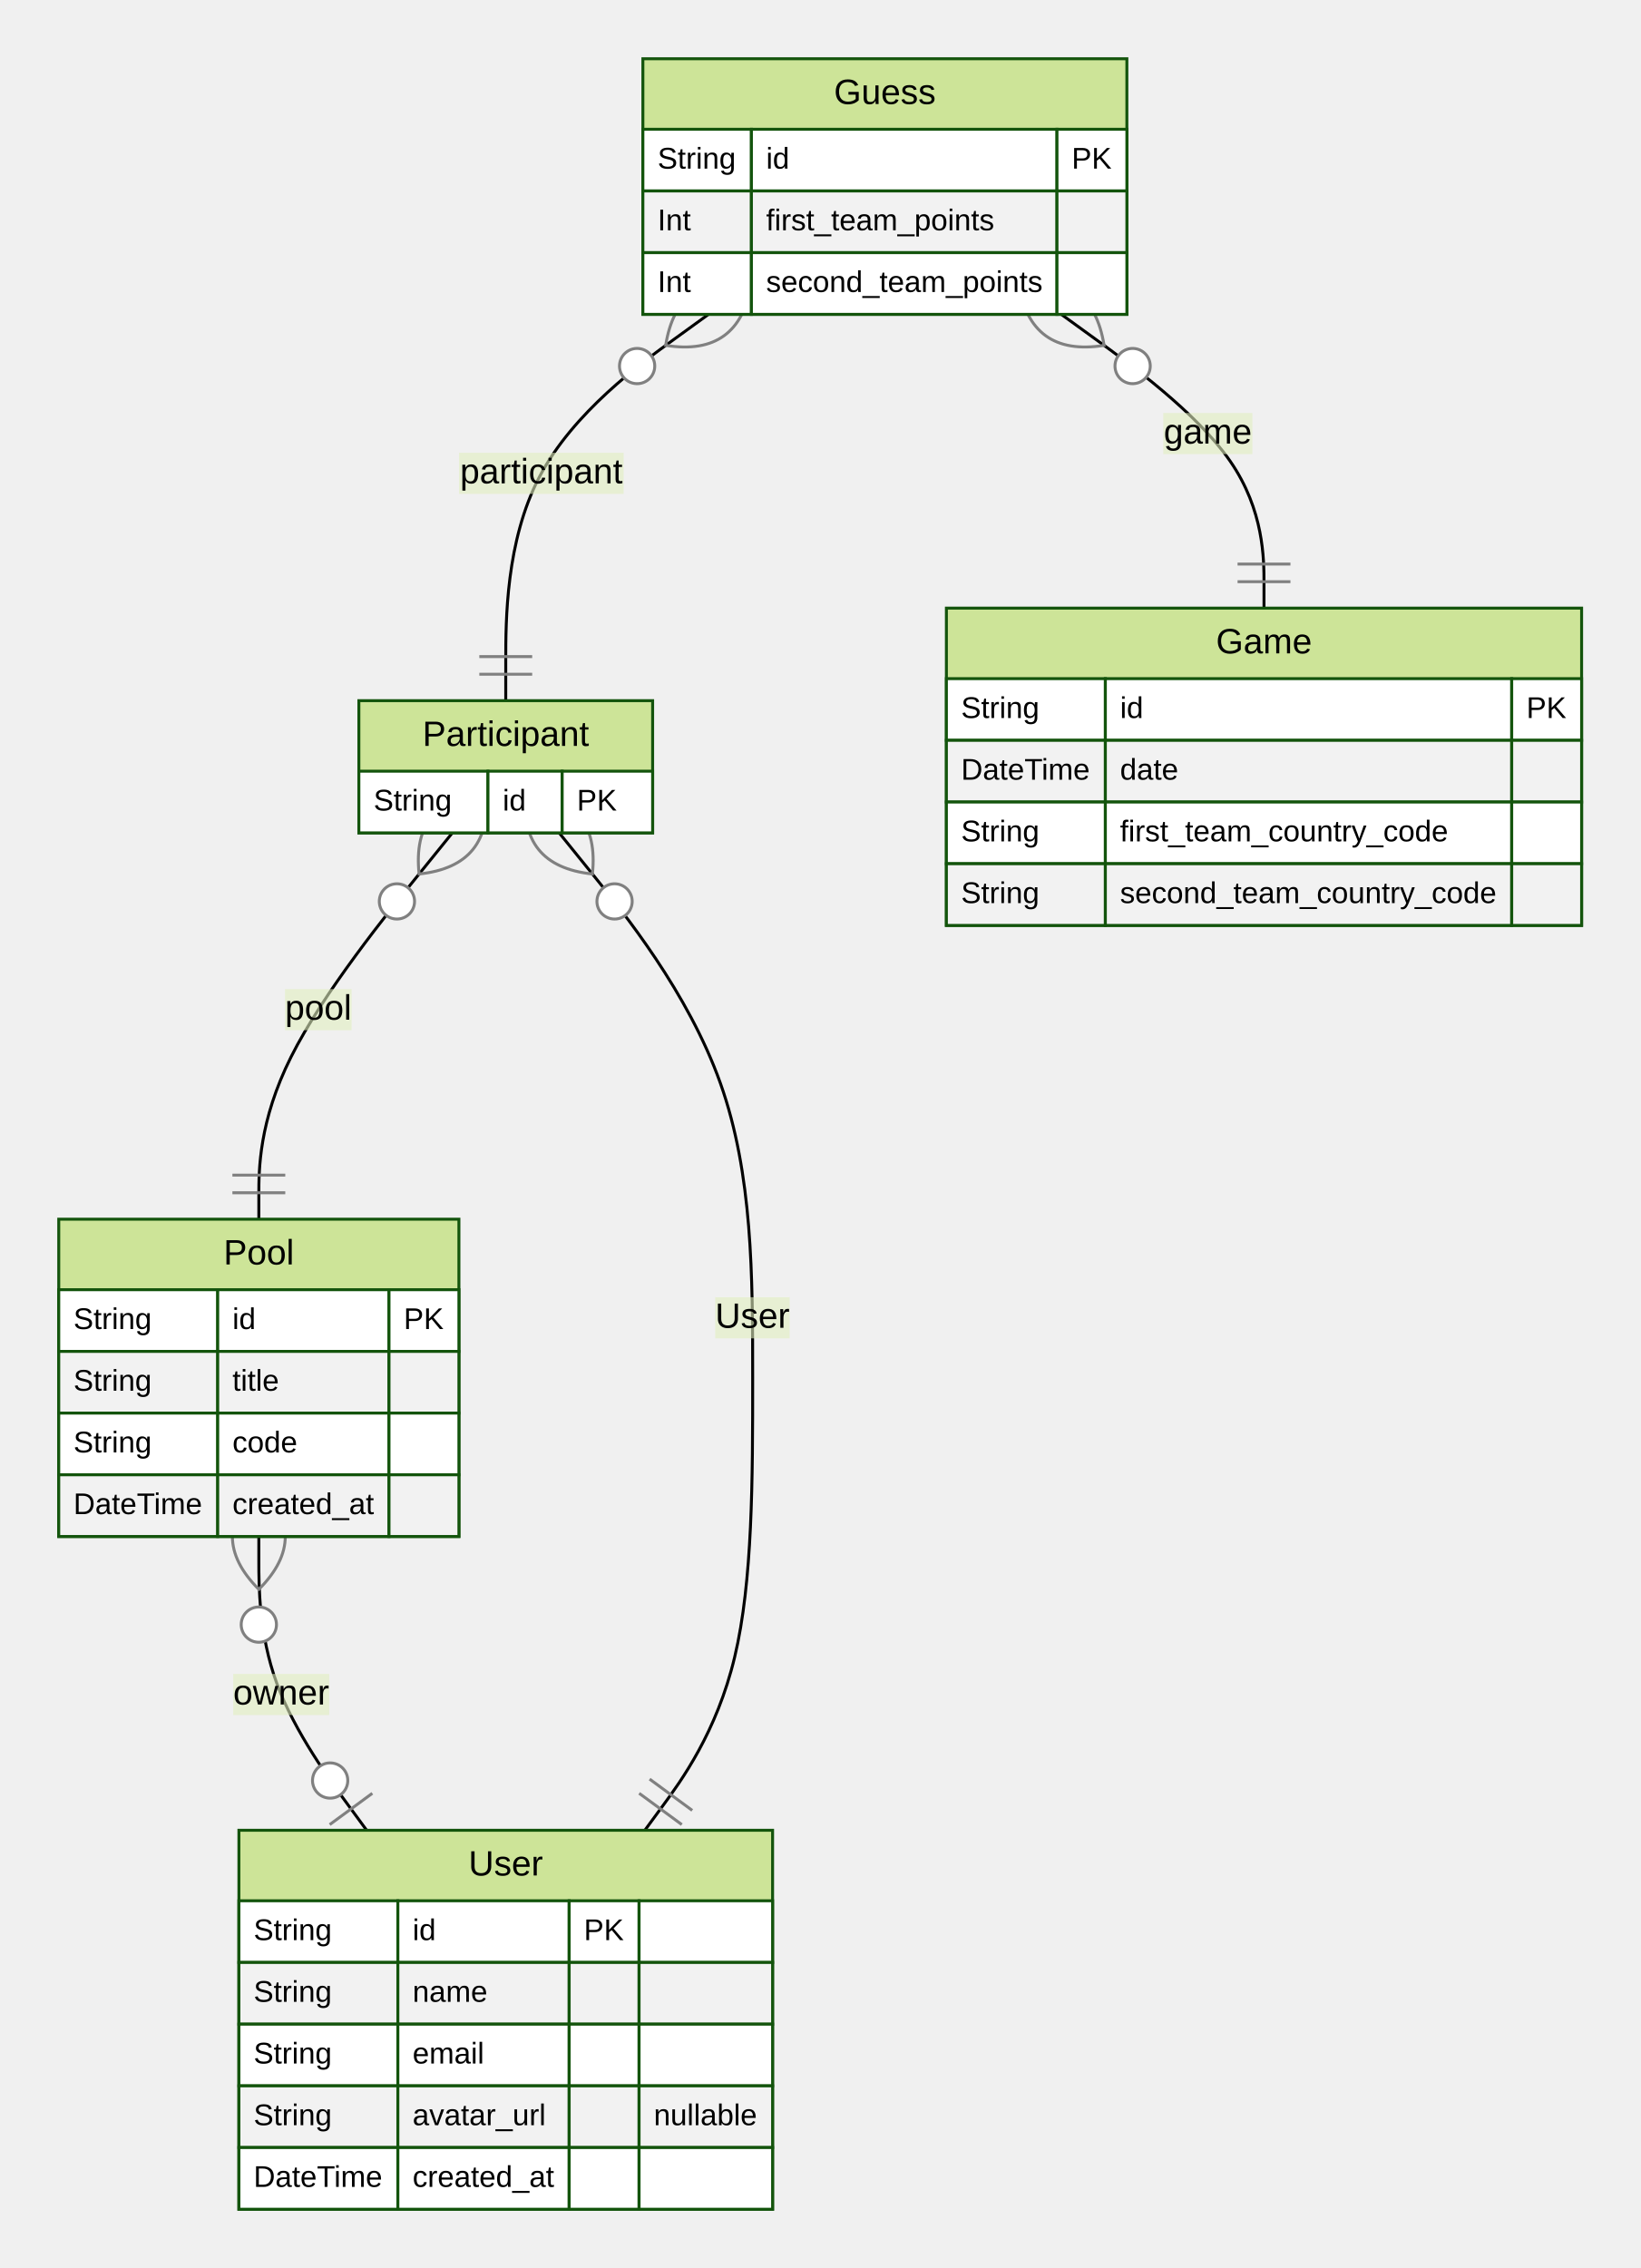
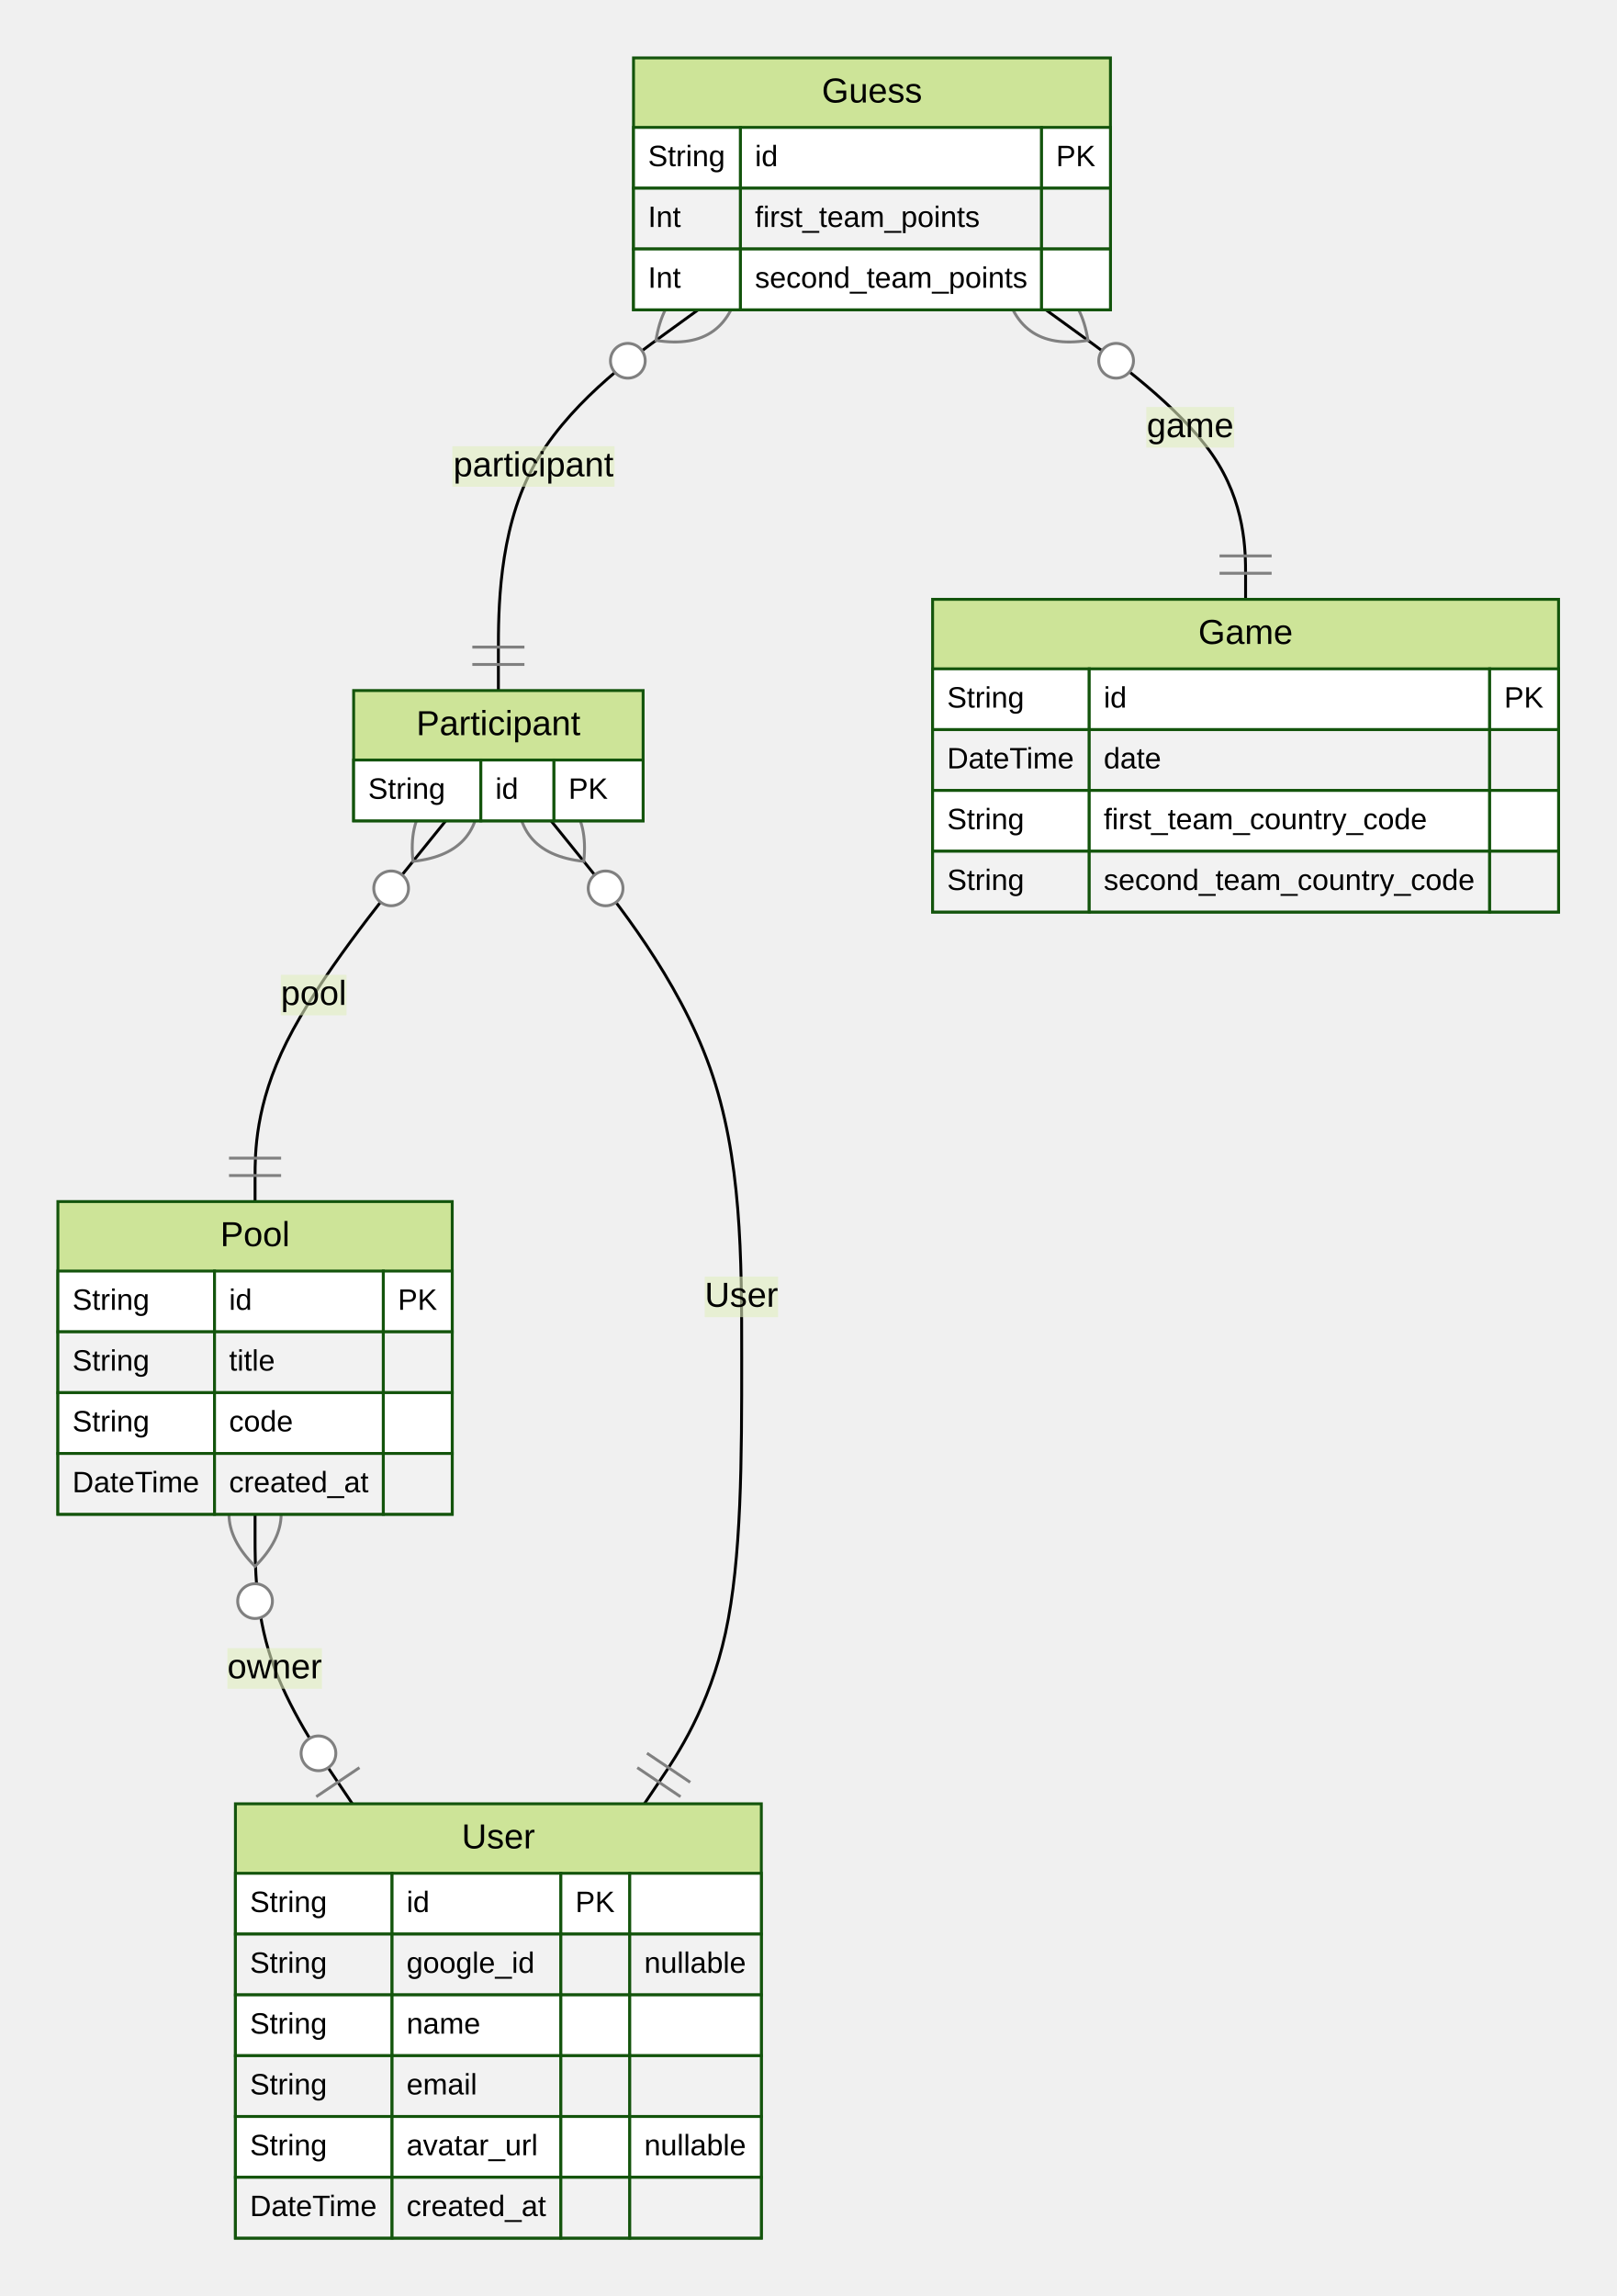
- <svg xmlns="http://www.w3.org/2000/svg" aria-labelledby="chart-title-mermaid-0 chart-desc-mermaid-0" role="img" viewBox="0 0 558.402 772" style="max-width: 558.402px; background-color: white;" width="100%" id="mermaid-0">
+ <svg xmlns="http://www.w3.org/2000/svg" aria-labelledby="chart-title-mermaid-0 chart-desc-mermaid-0" role="img" viewBox="0 0 558.402 793" style="max-width: 558.402px; background-color: white;" width="100%" id="mermaid-0">
  <style>#mermaid-0 {font-family:"trebuchet ms",verdana,arial,sans-serif;font-size:16px;fill:#000000;}#mermaid-0 .error-icon{fill:#552222;}#mermaid-0 .error-text{fill:#552222;stroke:#552222;}#mermaid-0 .edge-thickness-normal{stroke-width:2px;}#mermaid-0 .edge-thickness-thick{stroke-width:3.5px;}#mermaid-0 .edge-pattern-solid{stroke-dasharray:0;}#mermaid-0 .edge-pattern-dashed{stroke-dasharray:3;}#mermaid-0 .edge-pattern-dotted{stroke-dasharray:2;}#mermaid-0 .marker{fill:#000000;stroke:#000000;}#mermaid-0 .marker.cross{stroke:#000000;}#mermaid-0 svg{font-family:"trebuchet ms",verdana,arial,sans-serif;font-size:16px;}#mermaid-0 .entityBox{fill:#cde498;stroke:#13540c;}#mermaid-0 .attributeBoxOdd{fill:#ffffff;stroke:#13540c;}#mermaid-0 .attributeBoxEven{fill:#f2f2f2;stroke:#13540c;}#mermaid-0 .relationshipLabelBox{fill:hsl(78.158, 58.462%, 84.51%);opacity:0.7;background-color:hsl(78.158, 58.462%, 84.51%);}#mermaid-0 .relationshipLabelBox rect{opacity:0.5;}#mermaid-0 .relationshipLine{stroke:#000000;}#mermaid-0 :root{--mermaid-font-family:"trebuchet ms",verdana,arial,sans-serif;}</style>
  <g />
  <defs>
    <marker orient="auto" markerHeight="18" markerWidth="18" refY="9" refX="0" id="ONLY_ONE_START">
      <path d="M9,0 L9,18 M15,0 L15,18" fill="none" stroke="gray" />
    </marker>
  </defs>
  <defs>
    <marker orient="auto" markerHeight="18" markerWidth="18" refY="9" refX="18" id="ONLY_ONE_END">
      <path d="M3,0 L3,18 M9,0 L9,18" fill="none" stroke="gray" />
    </marker>
  </defs>
  <defs>
    <marker orient="auto" markerHeight="18" markerWidth="30" refY="9" refX="0" id="ZERO_OR_ONE_START">
      <circle r="6" cy="9" cx="21" fill="white" stroke="gray" />
      <path d="M9,0 L9,18" fill="none" stroke="gray" />
    </marker>
  </defs>
  <defs>
    <marker orient="auto" markerHeight="18" markerWidth="30" refY="9" refX="30" id="ZERO_OR_ONE_END">
      <circle r="6" cy="9" cx="9" fill="white" stroke="gray" />
      <path d="M21,0 L21,18" fill="none" stroke="gray" />
    </marker>
  </defs>
  <defs>
    <marker orient="auto" markerHeight="36" markerWidth="45" refY="18" refX="18" id="ONE_OR_MORE_START">
      <path d="M0,18 Q 18,0 36,18 Q 18,36 0,18 M42,9 L42,27" fill="none" stroke="gray" />
    </marker>
  </defs>
  <defs>
    <marker orient="auto" markerHeight="36" markerWidth="45" refY="18" refX="27" id="ONE_OR_MORE_END">
      <path d="M3,9 L3,27 M9,18 Q27,0 45,18 Q27,36 9,18" fill="none" stroke="gray" />
    </marker>
  </defs>
  <defs>
    <marker orient="auto" markerHeight="36" markerWidth="57" refY="18" refX="18" id="ZERO_OR_MORE_START">
      <circle r="6" cy="18" cx="48" fill="white" stroke="gray" />
      <path d="M0,18 Q18,0 36,18 Q18,36 0,18" fill="none" stroke="gray" />
    </marker>
  </defs>
  <defs>
    <marker orient="auto" markerHeight="36" markerWidth="57" refY="18" refX="39" id="ZERO_OR_MORE_END">
      <circle r="6" cy="18" cx="9" fill="white" stroke="gray" />
      <path d="M21,18 Q39,0 57,18 Q39,36 21,18" fill="none" stroke="gray" />
    </marker>
  </defs>
-   <path marker-start="url(#ZERO_OR_MORE_START)" marker-end="url(#ZERO_OR_ONE_END)" fill="none" stroke="gray" d="M88.11,523L88.11,531.333C88.11,539.667,88.11,556.333,94.227,573C100.345,589.667,112.58,606.333,118.697,614.667L124.815,623" class="er relationshipLine" />
-   <path marker-start="url(#ZERO_OR_MORE_START)" marker-end="url(#ONLY_ONE_END)" fill="none" stroke="gray" d="M190.35,283.5L201.328,297.083C212.306,310.667,234.263,337.833,245.241,368.75C256.22,399.667,256.22,434.333,256.22,469C256.22,503.667,256.22,538.333,250.102,564C243.985,589.667,231.749,606.333,225.632,614.667L219.514,623" class="er relationshipLine" />
+   <path marker-start="url(#ZERO_OR_MORE_START)" marker-end="url(#ZERO_OR_ONE_END)" fill="none" stroke="gray" d="M88.11,523L88.11,531.333C88.11,539.667,88.11,556.333,93.713,573C99.317,589.667,110.524,606.333,116.128,614.667L121.732,623" class="er relationshipLine" />
+   <path marker-start="url(#ZERO_OR_MORE_START)" marker-end="url(#ONLY_ONE_END)" fill="none" stroke="gray" d="M190.35,283.5L201.328,297.083C212.306,310.667,234.263,337.833,245.241,368.75C256.22,399.667,256.22,434.333,256.22,469C256.22,503.667,256.22,538.333,250.616,564C245.012,589.667,233.805,606.333,228.201,614.667L222.598,623" class="er relationshipLine" />
  <path marker-start="url(#ZERO_OR_MORE_START)" marker-end="url(#ONLY_ONE_END)" fill="none" stroke="gray" d="M153.98,283.5L143.001,297.083C132.023,310.667,110.066,337.833,99.088,359.75C88.11,381.667,88.11,398.333,88.11,406.667L88.11,415" class="er relationshipLine" />
  <path marker-start="url(#ZERO_OR_MORE_START)" marker-end="url(#ONLY_ONE_END)" fill="none" stroke="gray" d="M241.18,107L229.678,115.333C218.175,123.667,195.17,140.333,183.667,162.25C172.165,184.167,172.165,211.333,172.165,224.917L172.165,238.5" class="er relationshipLine" />
  <path marker-start="url(#ZERO_OR_MORE_START)" marker-end="url(#ONLY_ONE_END)" fill="none" stroke="gray" d="M361.268,107L372.77,115.333C384.273,123.667,407.278,140.333,418.781,157C430.284,173.667,430.284,190.333,430.284,198.667L430.284,207" class="er relationshipLine" />
  <g transform="translate(20,415 )" id="Pool">
    <rect height="108" width="136.22" y="0" x="0" stroke="gray" fill-opacity="100%" fill="honeydew" class="er entityBox" />
    <text transform="translate(68.1098,12)" style="font-family: &quot;trebuchet ms&quot;, verdana, arial, sans-serif;; font-size: 12px" text-anchor="middle" dominant-baseline="middle" y="0" x="0" id="entity-Pool" class="er entityLabel">Pool</text>
    <rect height="21" width="54.113" y="24" x="0" stroke="gray" fill-opacity="100%" fill="honeydew" class="er attributeBoxOdd" />
    <text transform="translate(5,34.5)" style="font-family: &quot;trebuchet ms&quot;, verdana, arial, sans-serif;; font-size: 10.2px" text-anchor="left" dominant-baseline="middle" y="0" x="0" id="entity-Pool-attr-1-type" class="er entityLabel">String</text>
    <rect height="21" width="58.311" y="24" x="54.113" stroke="gray" fill-opacity="100%" fill="honeydew" class="er attributeBoxOdd" />
    <text transform="translate(59.11313,34.5)" style="font-family: &quot;trebuchet ms&quot;, verdana, arial, sans-serif;; font-size: 10.2px" text-anchor="left" dominant-baseline="middle" y="0" x="0" id="entity-Pool-attr-1-name" class="er entityLabel">id</text>
    <rect height="21" width="23.795" y="24" x="112.425" stroke="gray" fill-opacity="100%" fill="honeydew" class="er attributeBoxOdd" />
    <text transform="translate(117.4246,34.5)" style="font-family: &quot;trebuchet ms&quot;, verdana, arial, sans-serif;; font-size: 10.2px" text-anchor="left" dominant-baseline="middle" y="0" x="0" id="entity-Pool-attr-1-key" class="er entityLabel">PK</text>
    <rect height="21" width="54.113" y="45" x="0" stroke="gray" fill-opacity="100%" fill="honeydew" class="er attributeBoxEven" />
    <text transform="translate(5,55.5)" style="font-family: &quot;trebuchet ms&quot;, verdana, arial, sans-serif;; font-size: 10.2px" text-anchor="left" dominant-baseline="middle" y="0" x="0" id="entity-Pool-attr-2-type" class="er entityLabel">String</text>
    <rect height="21" width="58.311" y="45" x="54.113" stroke="gray" fill-opacity="100%" fill="honeydew" class="er attributeBoxEven" />
    <text transform="translate(59.11313,55.5)" style="font-family: &quot;trebuchet ms&quot;, verdana, arial, sans-serif;; font-size: 10.2px" text-anchor="left" dominant-baseline="middle" y="0" x="0" id="entity-Pool-attr-2-name" class="er entityLabel">title</text>
    <rect height="21" width="23.795" y="45" x="112.425" stroke="gray" fill-opacity="100%" fill="honeydew" class="er attributeBoxEven" />
    <text transform="translate(117.4246,55.5)" style="font-family: &quot;trebuchet ms&quot;, verdana, arial, sans-serif;; font-size: 10.2px" text-anchor="left" dominant-baseline="middle" y="0" x="0" id="entity-Pool-attr-2-key" class="er entityLabel" />
    <rect height="21" width="54.113" y="66" x="0" stroke="gray" fill-opacity="100%" fill="honeydew" class="er attributeBoxOdd" />
    <text transform="translate(5,76.5)" style="font-family: &quot;trebuchet ms&quot;, verdana, arial, sans-serif;; font-size: 10.2px" text-anchor="left" dominant-baseline="middle" y="0" x="0" id="entity-Pool-attr-3-type" class="er entityLabel">String</text>
    <rect height="21" width="58.311" y="66" x="54.113" stroke="gray" fill-opacity="100%" fill="honeydew" class="er attributeBoxOdd" />
    <text transform="translate(59.11313,76.5)" style="font-family: &quot;trebuchet ms&quot;, verdana, arial, sans-serif;; font-size: 10.2px" text-anchor="left" dominant-baseline="middle" y="0" x="0" id="entity-Pool-attr-3-name" class="er entityLabel">code</text>
    <rect height="21" width="23.795" y="66" x="112.425" stroke="gray" fill-opacity="100%" fill="honeydew" class="er attributeBoxOdd" />
    <text transform="translate(117.4246,76.5)" style="font-family: &quot;trebuchet ms&quot;, verdana, arial, sans-serif;; font-size: 10.2px" text-anchor="left" dominant-baseline="middle" y="0" x="0" id="entity-Pool-attr-3-key" class="er entityLabel" />
    <rect height="21" width="54.113" y="87" x="0" stroke="gray" fill-opacity="100%" fill="honeydew" class="er attributeBoxEven" />
    <text transform="translate(5,97.5)" style="font-family: &quot;trebuchet ms&quot;, verdana, arial, sans-serif;; font-size: 10.2px" text-anchor="left" dominant-baseline="middle" y="0" x="0" id="entity-Pool-attr-4-type" class="er entityLabel">DateTime</text>
    <rect height="21" width="58.311" y="87" x="54.113" stroke="gray" fill-opacity="100%" fill="honeydew" class="er attributeBoxEven" />
    <text transform="translate(59.11313,97.5)" style="font-family: &quot;trebuchet ms&quot;, verdana, arial, sans-serif;; font-size: 10.2px" text-anchor="left" dominant-baseline="middle" y="0" x="0" id="entity-Pool-attr-4-name" class="er entityLabel">created_at</text>
    <rect height="21" width="23.795" y="87" x="112.425" stroke="gray" fill-opacity="100%" fill="honeydew" class="er attributeBoxEven" />
    <text transform="translate(117.4246,97.5)" style="font-family: &quot;trebuchet ms&quot;, verdana, arial, sans-serif;; font-size: 10.2px" text-anchor="left" dominant-baseline="middle" y="0" x="0" id="entity-Pool-attr-4-key" class="er entityLabel" />
  </g>
  <g transform="translate(122.1647,238.5 )" id="Participant">
    <rect height="45" width="100" y="0" x="0" stroke="gray" fill-opacity="100%" fill="honeydew" class="er entityBox" />
    <text transform="translate(50,12)" style="font-family: &quot;trebuchet ms&quot;, verdana, arial, sans-serif;; font-size: 12px" text-anchor="middle" dominant-baseline="middle" y="0" x="0" id="entity-Participant" class="er entityLabel">Participant</text>
    <rect height="21" width="43.945" y="24" x="0" stroke="gray" fill-opacity="100%" fill="honeydew" class="er attributeBoxOdd" />
    <text transform="translate(5,34.5)" style="font-family: &quot;trebuchet ms&quot;, verdana, arial, sans-serif;; font-size: 10.2px" text-anchor="left" dominant-baseline="middle" y="0" x="0" id="entity-Participant-attr-1-type" class="er entityLabel">String</text>
    <rect height="21" width="25.262" y="24" x="43.945" stroke="gray" fill-opacity="100%" fill="honeydew" class="er attributeBoxOdd" />
    <text transform="translate(48.94526,34.5)" style="font-family: &quot;trebuchet ms&quot;, verdana, arial, sans-serif;; font-size: 10.2px" text-anchor="left" dominant-baseline="middle" y="0" x="0" id="entity-Participant-attr-1-name" class="er entityLabel">id</text>
    <rect height="21" width="30.793" y="24" x="69.207" stroke="gray" fill-opacity="100%" fill="honeydew" class="er attributeBoxOdd" />
    <text transform="translate(74.20681,34.5)" style="font-family: &quot;trebuchet ms&quot;, verdana, arial, sans-serif;; font-size: 10.2px" text-anchor="left" dominant-baseline="middle" y="0" x="0" id="entity-Participant-attr-1-key" class="er entityLabel">PK</text>
  </g>
  <g transform="translate(81.32829,623 )" id="User">
-     <rect height="129" width="181.673" y="0" x="0" stroke="gray" fill-opacity="100%" fill="honeydew" class="er entityBox" />
+     <rect height="150" width="181.673" y="0" x="0" stroke="gray" fill-opacity="100%" fill="honeydew" class="er entityBox" />
    <text transform="translate(90.83641,12)" style="font-family: &quot;trebuchet ms&quot;, verdana, arial, sans-serif;; font-size: 12px" text-anchor="middle" dominant-baseline="middle" y="0" x="0" id="entity-User" class="er entityLabel">User</text>
    <rect height="21" width="54.113" y="24" x="0" stroke="gray" fill-opacity="100%" fill="honeydew" class="er attributeBoxOdd" />
    <text transform="translate(5,34.5)" style="font-family: &quot;trebuchet ms&quot;, verdana, arial, sans-serif;; font-size: 10.2px" text-anchor="left" dominant-baseline="middle" y="0" x="0" id="entity-User-attr-1-type" class="er entityLabel">String</text>
    <rect height="21" width="58.311" y="24" x="54.113" stroke="gray" fill-opacity="100%" fill="honeydew" class="er attributeBoxOdd" />
    <text transform="translate(59.11313,34.5)" style="font-family: &quot;trebuchet ms&quot;, verdana, arial, sans-serif;; font-size: 10.2px" text-anchor="left" dominant-baseline="middle" y="0" x="0" id="entity-User-attr-1-name" class="er entityLabel">id</text>
    <rect height="21" width="23.795" y="24" x="112.425" stroke="gray" fill-opacity="100%" fill="honeydew" class="er attributeBoxOdd" />
    <text transform="translate(117.4246,34.5)" style="font-family: &quot;trebuchet ms&quot;, verdana, arial, sans-serif;; font-size: 10.2px" text-anchor="left" dominant-baseline="middle" y="0" x="0" id="entity-User-attr-1-key" class="er entityLabel">PK</text>
    <rect height="21" width="45.453" y="24" x="136.22" stroke="gray" fill-opacity="100%" fill="honeydew" class="er attributeBoxOdd" />
    <text transform="translate(141.2196,34.5)" style="font-family: &quot;trebuchet ms&quot;, verdana, arial, sans-serif;; font-size: 10.2px" text-anchor="left" dominant-baseline="middle" y="0" x="0" id="entity-User-attr-1-comment" class="er entityLabel" />
    <rect height="21" width="54.113" y="45" x="0" stroke="gray" fill-opacity="100%" fill="honeydew" class="er attributeBoxEven" />
    <text transform="translate(5,55.5)" style="font-family: &quot;trebuchet ms&quot;, verdana, arial, sans-serif;; font-size: 10.2px" text-anchor="left" dominant-baseline="middle" y="0" x="0" id="entity-User-attr-2-type" class="er entityLabel">String</text>
    <rect height="21" width="58.311" y="45" x="54.113" stroke="gray" fill-opacity="100%" fill="honeydew" class="er attributeBoxEven" />
-     <text transform="translate(59.11313,55.5)" style="font-family: &quot;trebuchet ms&quot;, verdana, arial, sans-serif;; font-size: 10.2px" text-anchor="left" dominant-baseline="middle" y="0" x="0" id="entity-User-attr-2-name" class="er entityLabel">name</text>
+     <text transform="translate(59.11313,55.5)" style="font-family: &quot;trebuchet ms&quot;, verdana, arial, sans-serif;; font-size: 10.2px" text-anchor="left" dominant-baseline="middle" y="0" x="0" id="entity-User-attr-2-name" class="er entityLabel">google_id</text>
    <rect height="21" width="23.795" y="45" x="112.425" stroke="gray" fill-opacity="100%" fill="honeydew" class="er attributeBoxEven" />
    <text transform="translate(117.4246,55.5)" style="font-family: &quot;trebuchet ms&quot;, verdana, arial, sans-serif;; font-size: 10.2px" text-anchor="left" dominant-baseline="middle" y="0" x="0" id="entity-User-attr-2-key" class="er entityLabel" />
    <rect height="21" width="45.453" y="45" x="136.22" stroke="gray" fill-opacity="100%" fill="honeydew" class="er attributeBoxEven" />
-     <text transform="translate(141.2196,55.5)" style="font-family: &quot;trebuchet ms&quot;, verdana, arial, sans-serif;; font-size: 10.2px" text-anchor="left" dominant-baseline="middle" y="0" x="0" id="entity-User-attr-2-comment" class="er entityLabel" />
+     <text transform="translate(141.2196,55.5)" style="font-family: &quot;trebuchet ms&quot;, verdana, arial, sans-serif;; font-size: 10.2px" text-anchor="left" dominant-baseline="middle" y="0" x="0" id="entity-User-attr-2-comment" class="er entityLabel">nullable</text>
    <rect height="21" width="54.113" y="66" x="0" stroke="gray" fill-opacity="100%" fill="honeydew" class="er attributeBoxOdd" />
    <text transform="translate(5,76.5)" style="font-family: &quot;trebuchet ms&quot;, verdana, arial, sans-serif;; font-size: 10.2px" text-anchor="left" dominant-baseline="middle" y="0" x="0" id="entity-User-attr-3-type" class="er entityLabel">String</text>
    <rect height="21" width="58.311" y="66" x="54.113" stroke="gray" fill-opacity="100%" fill="honeydew" class="er attributeBoxOdd" />
-     <text transform="translate(59.11313,76.5)" style="font-family: &quot;trebuchet ms&quot;, verdana, arial, sans-serif;; font-size: 10.2px" text-anchor="left" dominant-baseline="middle" y="0" x="0" id="entity-User-attr-3-name" class="er entityLabel">email</text>
+     <text transform="translate(59.11313,76.5)" style="font-family: &quot;trebuchet ms&quot;, verdana, arial, sans-serif;; font-size: 10.2px" text-anchor="left" dominant-baseline="middle" y="0" x="0" id="entity-User-attr-3-name" class="er entityLabel">name</text>
    <rect height="21" width="23.795" y="66" x="112.425" stroke="gray" fill-opacity="100%" fill="honeydew" class="er attributeBoxOdd" />
    <text transform="translate(117.4246,76.5)" style="font-family: &quot;trebuchet ms&quot;, verdana, arial, sans-serif;; font-size: 10.2px" text-anchor="left" dominant-baseline="middle" y="0" x="0" id="entity-User-attr-3-key" class="er entityLabel" />
    <rect height="21" width="45.453" y="66" x="136.22" stroke="gray" fill-opacity="100%" fill="honeydew" class="er attributeBoxOdd" />
    <text transform="translate(141.2196,76.5)" style="font-family: &quot;trebuchet ms&quot;, verdana, arial, sans-serif;; font-size: 10.2px" text-anchor="left" dominant-baseline="middle" y="0" x="0" id="entity-User-attr-3-comment" class="er entityLabel" />
    <rect height="21" width="54.113" y="87" x="0" stroke="gray" fill-opacity="100%" fill="honeydew" class="er attributeBoxEven" />
    <text transform="translate(5,97.5)" style="font-family: &quot;trebuchet ms&quot;, verdana, arial, sans-serif;; font-size: 10.2px" text-anchor="left" dominant-baseline="middle" y="0" x="0" id="entity-User-attr-4-type" class="er entityLabel">String</text>
    <rect height="21" width="58.311" y="87" x="54.113" stroke="gray" fill-opacity="100%" fill="honeydew" class="er attributeBoxEven" />
-     <text transform="translate(59.11313,97.5)" style="font-family: &quot;trebuchet ms&quot;, verdana, arial, sans-serif;; font-size: 10.2px" text-anchor="left" dominant-baseline="middle" y="0" x="0" id="entity-User-attr-4-name" class="er entityLabel">avatar_url</text>
+     <text transform="translate(59.11313,97.5)" style="font-family: &quot;trebuchet ms&quot;, verdana, arial, sans-serif;; font-size: 10.2px" text-anchor="left" dominant-baseline="middle" y="0" x="0" id="entity-User-attr-4-name" class="er entityLabel">email</text>
    <rect height="21" width="23.795" y="87" x="112.425" stroke="gray" fill-opacity="100%" fill="honeydew" class="er attributeBoxEven" />
    <text transform="translate(117.4246,97.5)" style="font-family: &quot;trebuchet ms&quot;, verdana, arial, sans-serif;; font-size: 10.2px" text-anchor="left" dominant-baseline="middle" y="0" x="0" id="entity-User-attr-4-key" class="er entityLabel" />
    <rect height="21" width="45.453" y="87" x="136.22" stroke="gray" fill-opacity="100%" fill="honeydew" class="er attributeBoxEven" />
-     <text transform="translate(141.2196,97.5)" style="font-family: &quot;trebuchet ms&quot;, verdana, arial, sans-serif;; font-size: 10.2px" text-anchor="left" dominant-baseline="middle" y="0" x="0" id="entity-User-attr-4-comment" class="er entityLabel">nullable</text>
+     <text transform="translate(141.2196,97.5)" style="font-family: &quot;trebuchet ms&quot;, verdana, arial, sans-serif;; font-size: 10.2px" text-anchor="left" dominant-baseline="middle" y="0" x="0" id="entity-User-attr-4-comment" class="er entityLabel" />
    <rect height="21" width="54.113" y="108" x="0" stroke="gray" fill-opacity="100%" fill="honeydew" class="er attributeBoxOdd" />
-     <text transform="translate(5,118.5)" style="font-family: &quot;trebuchet ms&quot;, verdana, arial, sans-serif;; font-size: 10.2px" text-anchor="left" dominant-baseline="middle" y="0" x="0" id="entity-User-attr-5-type" class="er entityLabel">DateTime</text>
+     <text transform="translate(5,118.5)" style="font-family: &quot;trebuchet ms&quot;, verdana, arial, sans-serif;; font-size: 10.2px" text-anchor="left" dominant-baseline="middle" y="0" x="0" id="entity-User-attr-5-type" class="er entityLabel">String</text>
    <rect height="21" width="58.311" y="108" x="54.113" stroke="gray" fill-opacity="100%" fill="honeydew" class="er attributeBoxOdd" />
-     <text transform="translate(59.11313,118.5)" style="font-family: &quot;trebuchet ms&quot;, verdana, arial, sans-serif;; font-size: 10.2px" text-anchor="left" dominant-baseline="middle" y="0" x="0" id="entity-User-attr-5-name" class="er entityLabel">created_at</text>
+     <text transform="translate(59.11313,118.5)" style="font-family: &quot;trebuchet ms&quot;, verdana, arial, sans-serif;; font-size: 10.2px" text-anchor="left" dominant-baseline="middle" y="0" x="0" id="entity-User-attr-5-name" class="er entityLabel">avatar_url</text>
    <rect height="21" width="23.795" y="108" x="112.425" stroke="gray" fill-opacity="100%" fill="honeydew" class="er attributeBoxOdd" />
    <text transform="translate(117.4246,118.5)" style="font-family: &quot;trebuchet ms&quot;, verdana, arial, sans-serif;; font-size: 10.2px" text-anchor="left" dominant-baseline="middle" y="0" x="0" id="entity-User-attr-5-key" class="er entityLabel" />
    <rect height="21" width="45.453" y="108" x="136.22" stroke="gray" fill-opacity="100%" fill="honeydew" class="er attributeBoxOdd" />
-     <text transform="translate(141.2196,118.5)" style="font-family: &quot;trebuchet ms&quot;, verdana, arial, sans-serif;; font-size: 10.2px" text-anchor="left" dominant-baseline="middle" y="0" x="0" id="entity-User-attr-5-comment" class="er entityLabel" />
+     <text transform="translate(141.2196,118.5)" style="font-family: &quot;trebuchet ms&quot;, verdana, arial, sans-serif;; font-size: 10.2px" text-anchor="left" dominant-baseline="middle" y="0" x="0" id="entity-User-attr-5-comment" class="er entityLabel">nullable</text>
+     <rect height="21" width="54.113" y="129" x="0" stroke="gray" fill-opacity="100%" fill="honeydew" class="er attributeBoxEven" />
+     <text transform="translate(5,139.5)" style="font-family: &quot;trebuchet ms&quot;, verdana, arial, sans-serif;; font-size: 10.2px" text-anchor="left" dominant-baseline="middle" y="0" x="0" id="entity-User-attr-6-type" class="er entityLabel">DateTime</text>
+     <rect height="21" width="58.311" y="129" x="54.113" stroke="gray" fill-opacity="100%" fill="honeydew" class="er attributeBoxEven" />
+     <text transform="translate(59.11313,139.5)" style="font-family: &quot;trebuchet ms&quot;, verdana, arial, sans-serif;; font-size: 10.2px" text-anchor="left" dominant-baseline="middle" y="0" x="0" id="entity-User-attr-6-name" class="er entityLabel">created_at</text>
+     <rect height="21" width="23.795" y="129" x="112.425" stroke="gray" fill-opacity="100%" fill="honeydew" class="er attributeBoxEven" />
+     <text transform="translate(117.4246,139.5)" style="font-family: &quot;trebuchet ms&quot;, verdana, arial, sans-serif;; font-size: 10.2px" text-anchor="left" dominant-baseline="middle" y="0" x="0" id="entity-User-attr-6-key" class="er entityLabel" />
+     <rect height="21" width="45.453" y="129" x="136.22" stroke="gray" fill-opacity="100%" fill="honeydew" class="er attributeBoxEven" />
+     <text transform="translate(141.2196,139.5)" style="font-family: &quot;trebuchet ms&quot;, verdana, arial, sans-serif;; font-size: 10.2px" text-anchor="left" dominant-baseline="middle" y="0" x="0" id="entity-User-attr-6-comment" class="er entityLabel" />
  </g>
  <g transform="translate(322.1647,207 )" id="Game">
    <rect height="108" width="216.238" y="0" x="0" stroke="gray" fill-opacity="100%" fill="honeydew" class="er entityBox" />
    <text transform="translate(108.1189,12)" style="font-family: &quot;trebuchet ms&quot;, verdana, arial, sans-serif;; font-size: 12px" text-anchor="middle" dominant-baseline="middle" y="0" x="0" id="entity-Game" class="er entityLabel">Game</text>
    <rect height="21" width="54.113" y="24" x="0" stroke="gray" fill-opacity="100%" fill="honeydew" class="er attributeBoxOdd" />
    <text transform="translate(5,34.5)" style="font-family: &quot;trebuchet ms&quot;, verdana, arial, sans-serif;; font-size: 10.2px" text-anchor="left" dominant-baseline="middle" y="0" x="0" id="entity-Game-attr-1-type" class="er entityLabel">String</text>
    <rect height="21" width="138.33" y="24" x="54.113" stroke="gray" fill-opacity="100%" fill="honeydew" class="er attributeBoxOdd" />
    <text transform="translate(59.11313,34.5)" style="font-family: &quot;trebuchet ms&quot;, verdana, arial, sans-serif;; font-size: 10.2px" text-anchor="left" dominant-baseline="middle" y="0" x="0" id="entity-Game-attr-1-name" class="er entityLabel">id</text>
    <rect height="21" width="23.795" y="24" x="192.443" stroke="gray" fill-opacity="100%" fill="honeydew" class="er attributeBoxOdd" />
    <text transform="translate(197.4427,34.5)" style="font-family: &quot;trebuchet ms&quot;, verdana, arial, sans-serif;; font-size: 10.2px" text-anchor="left" dominant-baseline="middle" y="0" x="0" id="entity-Game-attr-1-key" class="er entityLabel">PK</text>
    <rect height="21" width="54.113" y="45" x="0" stroke="gray" fill-opacity="100%" fill="honeydew" class="er attributeBoxEven" />
    <text transform="translate(5,55.5)" style="font-family: &quot;trebuchet ms&quot;, verdana, arial, sans-serif;; font-size: 10.2px" text-anchor="left" dominant-baseline="middle" y="0" x="0" id="entity-Game-attr-2-type" class="er entityLabel">DateTime</text>
    <rect height="21" width="138.33" y="45" x="54.113" stroke="gray" fill-opacity="100%" fill="honeydew" class="er attributeBoxEven" />
    <text transform="translate(59.11313,55.5)" style="font-family: &quot;trebuchet ms&quot;, verdana, arial, sans-serif;; font-size: 10.2px" text-anchor="left" dominant-baseline="middle" y="0" x="0" id="entity-Game-attr-2-name" class="er entityLabel">date</text>
    <rect height="21" width="23.795" y="45" x="192.443" stroke="gray" fill-opacity="100%" fill="honeydew" class="er attributeBoxEven" />
    <text transform="translate(197.4427,55.5)" style="font-family: &quot;trebuchet ms&quot;, verdana, arial, sans-serif;; font-size: 10.2px" text-anchor="left" dominant-baseline="middle" y="0" x="0" id="entity-Game-attr-2-key" class="er entityLabel" />
    <rect height="21" width="54.113" y="66" x="0" stroke="gray" fill-opacity="100%" fill="honeydew" class="er attributeBoxOdd" />
    <text transform="translate(5,76.5)" style="font-family: &quot;trebuchet ms&quot;, verdana, arial, sans-serif;; font-size: 10.2px" text-anchor="left" dominant-baseline="middle" y="0" x="0" id="entity-Game-attr-3-type" class="er entityLabel">String</text>
    <rect height="21" width="138.33" y="66" x="54.113" stroke="gray" fill-opacity="100%" fill="honeydew" class="er attributeBoxOdd" />
    <text transform="translate(59.11313,76.5)" style="font-family: &quot;trebuchet ms&quot;, verdana, arial, sans-serif;; font-size: 10.2px" text-anchor="left" dominant-baseline="middle" y="0" x="0" id="entity-Game-attr-3-name" class="er entityLabel">first_team_country_code</text>
    <rect height="21" width="23.795" y="66" x="192.443" stroke="gray" fill-opacity="100%" fill="honeydew" class="er attributeBoxOdd" />
    <text transform="translate(197.4427,76.5)" style="font-family: &quot;trebuchet ms&quot;, verdana, arial, sans-serif;; font-size: 10.2px" text-anchor="left" dominant-baseline="middle" y="0" x="0" id="entity-Game-attr-3-key" class="er entityLabel" />
    <rect height="21" width="54.113" y="87" x="0" stroke="gray" fill-opacity="100%" fill="honeydew" class="er attributeBoxEven" />
    <text transform="translate(5,97.5)" style="font-family: &quot;trebuchet ms&quot;, verdana, arial, sans-serif;; font-size: 10.2px" text-anchor="left" dominant-baseline="middle" y="0" x="0" id="entity-Game-attr-4-type" class="er entityLabel">String</text>
    <rect height="21" width="138.33" y="87" x="54.113" stroke="gray" fill-opacity="100%" fill="honeydew" class="er attributeBoxEven" />
    <text transform="translate(59.11313,97.5)" style="font-family: &quot;trebuchet ms&quot;, verdana, arial, sans-serif;; font-size: 10.2px" text-anchor="left" dominant-baseline="middle" y="0" x="0" id="entity-Game-attr-4-name" class="er entityLabel">second_team_country_code</text>
    <rect height="21" width="23.795" y="87" x="192.443" stroke="gray" fill-opacity="100%" fill="honeydew" class="er attributeBoxEven" />
    <text transform="translate(197.4427,97.5)" style="font-family: &quot;trebuchet ms&quot;, verdana, arial, sans-serif;; font-size: 10.2px" text-anchor="left" dominant-baseline="middle" y="0" x="0" id="entity-Game-attr-4-key" class="er entityLabel" />
  </g>
  <g transform="translate(218.8453,20 )" id="Guess">
    <rect height="87" width="164.758" y="0" x="0" stroke="gray" fill-opacity="100%" fill="honeydew" class="er entityBox" />
    <text transform="translate(82.37883,12)" style="font-family: &quot;trebuchet ms&quot;, verdana, arial, sans-serif;; font-size: 12px" text-anchor="middle" dominant-baseline="middle" y="0" x="0" id="entity-Guess" class="er entityLabel">Guess</text>
    <rect height="21" width="36.947" y="24" x="0" stroke="gray" fill-opacity="100%" fill="honeydew" class="er attributeBoxOdd" />
    <text transform="translate(5,34.5)" style="font-family: &quot;trebuchet ms&quot;, verdana, arial, sans-serif;; font-size: 10.2px" text-anchor="left" dominant-baseline="middle" y="0" x="0" id="entity-Guess-attr-1-type" class="er entityLabel">String</text>
    <rect height="21" width="104.016" y="24" x="36.947" stroke="gray" fill-opacity="100%" fill="honeydew" class="er attributeBoxOdd" />
    <text transform="translate(41.94705,34.5)" style="font-family: &quot;trebuchet ms&quot;, verdana, arial, sans-serif;; font-size: 10.2px" text-anchor="left" dominant-baseline="middle" y="0" x="0" id="entity-Guess-attr-1-name" class="er entityLabel">id</text>
    <rect height="21" width="23.795" y="24" x="140.963" stroke="gray" fill-opacity="100%" fill="honeydew" class="er attributeBoxOdd" />
    <text transform="translate(145.9627,34.5)" style="font-family: &quot;trebuchet ms&quot;, verdana, arial, sans-serif;; font-size: 10.2px" text-anchor="left" dominant-baseline="middle" y="0" x="0" id="entity-Guess-attr-1-key" class="er entityLabel">PK</text>
    <rect height="21" width="36.947" y="45" x="0" stroke="gray" fill-opacity="100%" fill="honeydew" class="er attributeBoxEven" />
    <text transform="translate(5,55.5)" style="font-family: &quot;trebuchet ms&quot;, verdana, arial, sans-serif;; font-size: 10.2px" text-anchor="left" dominant-baseline="middle" y="0" x="0" id="entity-Guess-attr-2-type" class="er entityLabel">Int</text>
    <rect height="21" width="104.016" y="45" x="36.947" stroke="gray" fill-opacity="100%" fill="honeydew" class="er attributeBoxEven" />
    <text transform="translate(41.94705,55.5)" style="font-family: &quot;trebuchet ms&quot;, verdana, arial, sans-serif;; font-size: 10.2px" text-anchor="left" dominant-baseline="middle" y="0" x="0" id="entity-Guess-attr-2-name" class="er entityLabel">first_team_points</text>
    <rect height="21" width="23.795" y="45" x="140.963" stroke="gray" fill-opacity="100%" fill="honeydew" class="er attributeBoxEven" />
    <text transform="translate(145.9627,55.5)" style="font-family: &quot;trebuchet ms&quot;, verdana, arial, sans-serif;; font-size: 10.2px" text-anchor="left" dominant-baseline="middle" y="0" x="0" id="entity-Guess-attr-2-key" class="er entityLabel" />
    <rect height="21" width="36.947" y="66" x="0" stroke="gray" fill-opacity="100%" fill="honeydew" class="er attributeBoxOdd" />
    <text transform="translate(5,76.5)" style="font-family: &quot;trebuchet ms&quot;, verdana, arial, sans-serif;; font-size: 10.2px" text-anchor="left" dominant-baseline="middle" y="0" x="0" id="entity-Guess-attr-3-type" class="er entityLabel">Int</text>
    <rect height="21" width="104.016" y="66" x="36.947" stroke="gray" fill-opacity="100%" fill="honeydew" class="er attributeBoxOdd" />
    <text transform="translate(41.94705,76.5)" style="font-family: &quot;trebuchet ms&quot;, verdana, arial, sans-serif;; font-size: 10.2px" text-anchor="left" dominant-baseline="middle" y="0" x="0" id="entity-Guess-attr-3-name" class="er entityLabel">second_team_points</text>
    <rect height="21" width="23.795" y="66" x="140.963" stroke="gray" fill-opacity="100%" fill="honeydew" class="er attributeBoxOdd" />
    <text transform="translate(145.9627,76.5)" style="font-family: &quot;trebuchet ms&quot;, verdana, arial, sans-serif;; font-size: 10.2px" text-anchor="left" dominant-baseline="middle" y="0" x="0" id="entity-Guess-attr-3-key" class="er entityLabel" />
  </g>
-   <rect fill-opacity="85%" fill="white" height="14" width="32.688" y="569.785" x="79.375" class="er relationshipLabelBox" />
-   <text style="font-family: &quot;trebuchet ms&quot;, verdana, arial, sans-serif;; font-size: 12px" dominant-baseline="middle" text-anchor="middle" y="576.785" x="95.718" id="rel1" class="er relationshipLabel">owner</text>
-   <rect fill-opacity="85%" fill="white" height="14" width="25.344" y="441.563" x="243.464" class="er relationshipLabelBox" />
-   <text style="font-family: &quot;trebuchet ms&quot;, verdana, arial, sans-serif;; font-size: 12px" dominant-baseline="middle" text-anchor="middle" y="448.563" x="256.136" id="rel2" class="er relationshipLabel">User</text>
+   <rect fill-opacity="85%" fill="white" height="14" width="32.688" y="569.26" x="78.535" class="er relationshipLabelBox" />
+   <text style="font-family: &quot;trebuchet ms&quot;, verdana, arial, sans-serif;; font-size: 12px" dominant-baseline="middle" text-anchor="middle" y="576.26" x="94.879" id="rel1" class="er relationshipLabel">owner</text>
+   <rect fill-opacity="85%" fill="white" height="14" width="25.344" y="440.927" x="243.456" class="er relationshipLabelBox" />
+   <text style="font-family: &quot;trebuchet ms&quot;, verdana, arial, sans-serif;; font-size: 12px" dominant-baseline="middle" text-anchor="middle" y="447.927" x="256.128" id="rel2" class="er relationshipLabel">User</text>
  <rect fill-opacity="85%" fill="white" height="14" width="22.688" y="336.684" x="97.011" class="er relationshipLabelBox" />
  <text style="font-family: &quot;trebuchet ms&quot;, verdana, arial, sans-serif;; font-size: 12px" dominant-baseline="middle" text-anchor="middle" y="343.684" x="108.355" id="rel3" class="er relationshipLabel">pool</text>
  <rect fill-opacity="85%" fill="white" height="14" width="56.031" y="154.119" x="156.258" class="er relationshipLabelBox" />
  <text style="font-family: &quot;trebuchet ms&quot;, verdana, arial, sans-serif;; font-size: 12px" dominant-baseline="middle" text-anchor="middle" y="161.119" x="184.274" id="rel4" class="er relationshipLabel">participant</text>
  <rect fill-opacity="85%" fill="white" height="14" width="30.344" y="140.584" x="395.989" class="er relationshipLabelBox" />
  <text style="font-family: &quot;trebuchet ms&quot;, verdana, arial, sans-serif;; font-size: 12px" dominant-baseline="middle" text-anchor="middle" y="147.584" x="411.161" id="rel5" class="er relationshipLabel">game</text>
</svg>
